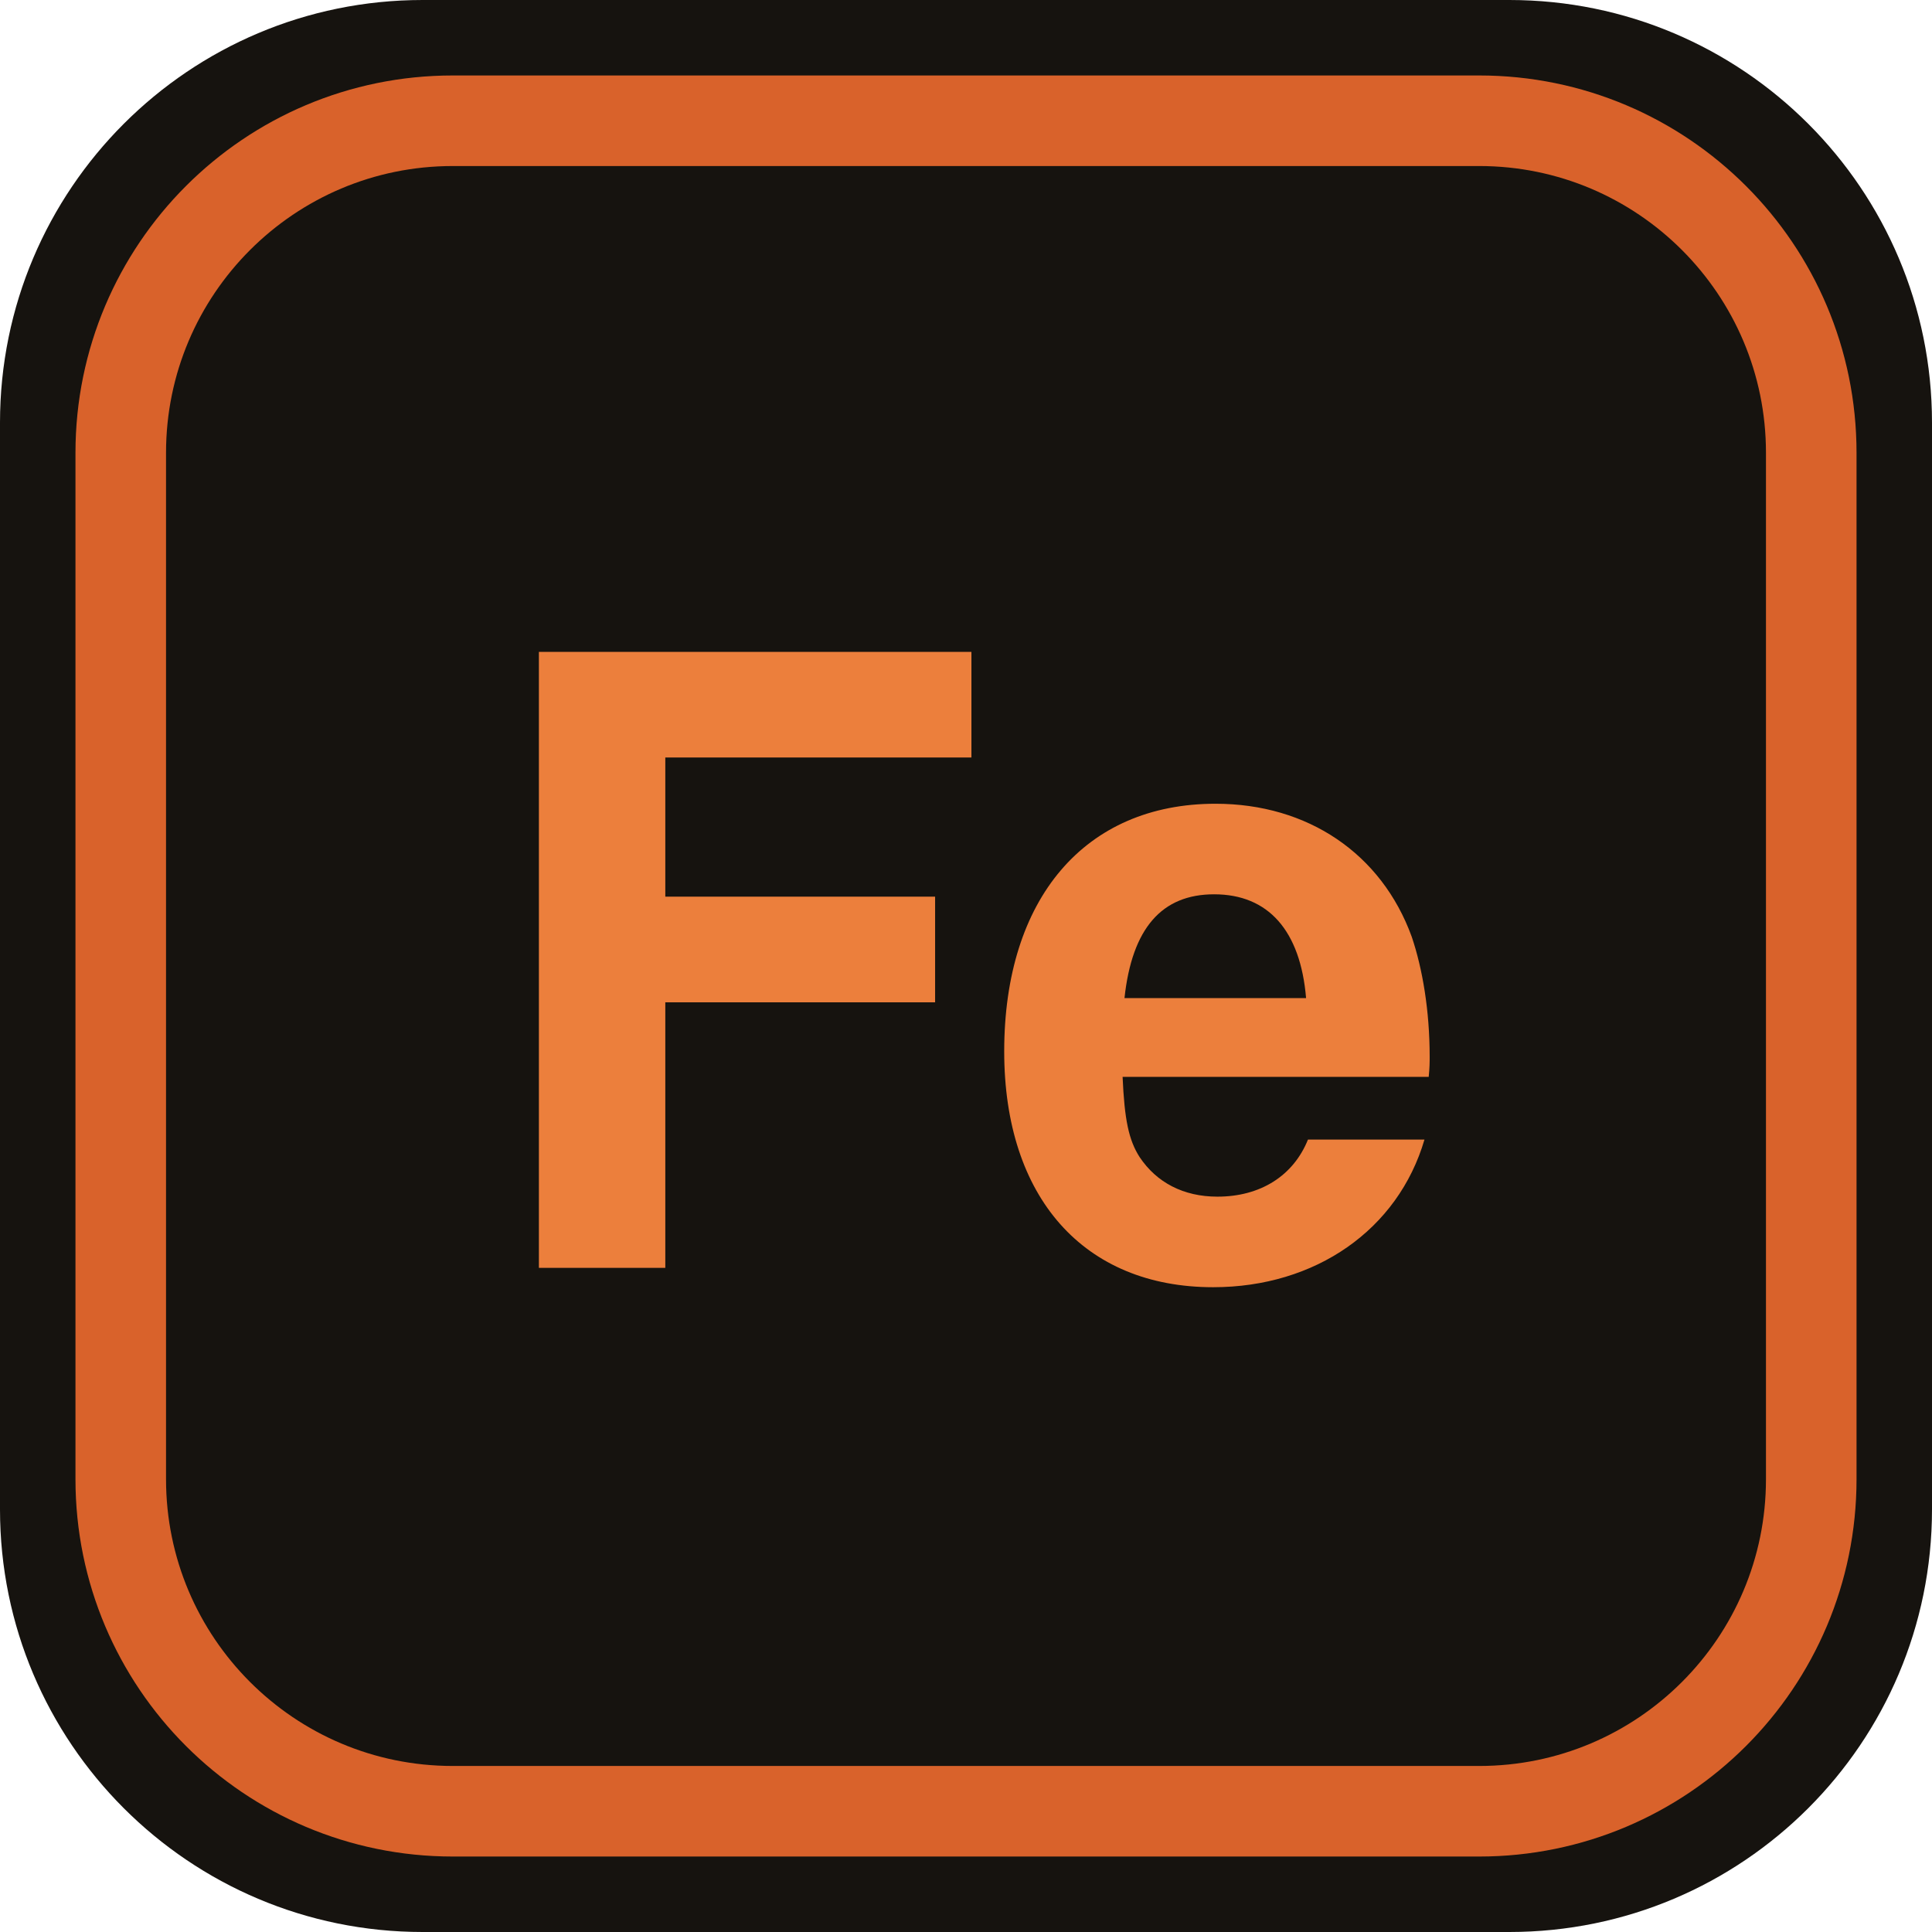
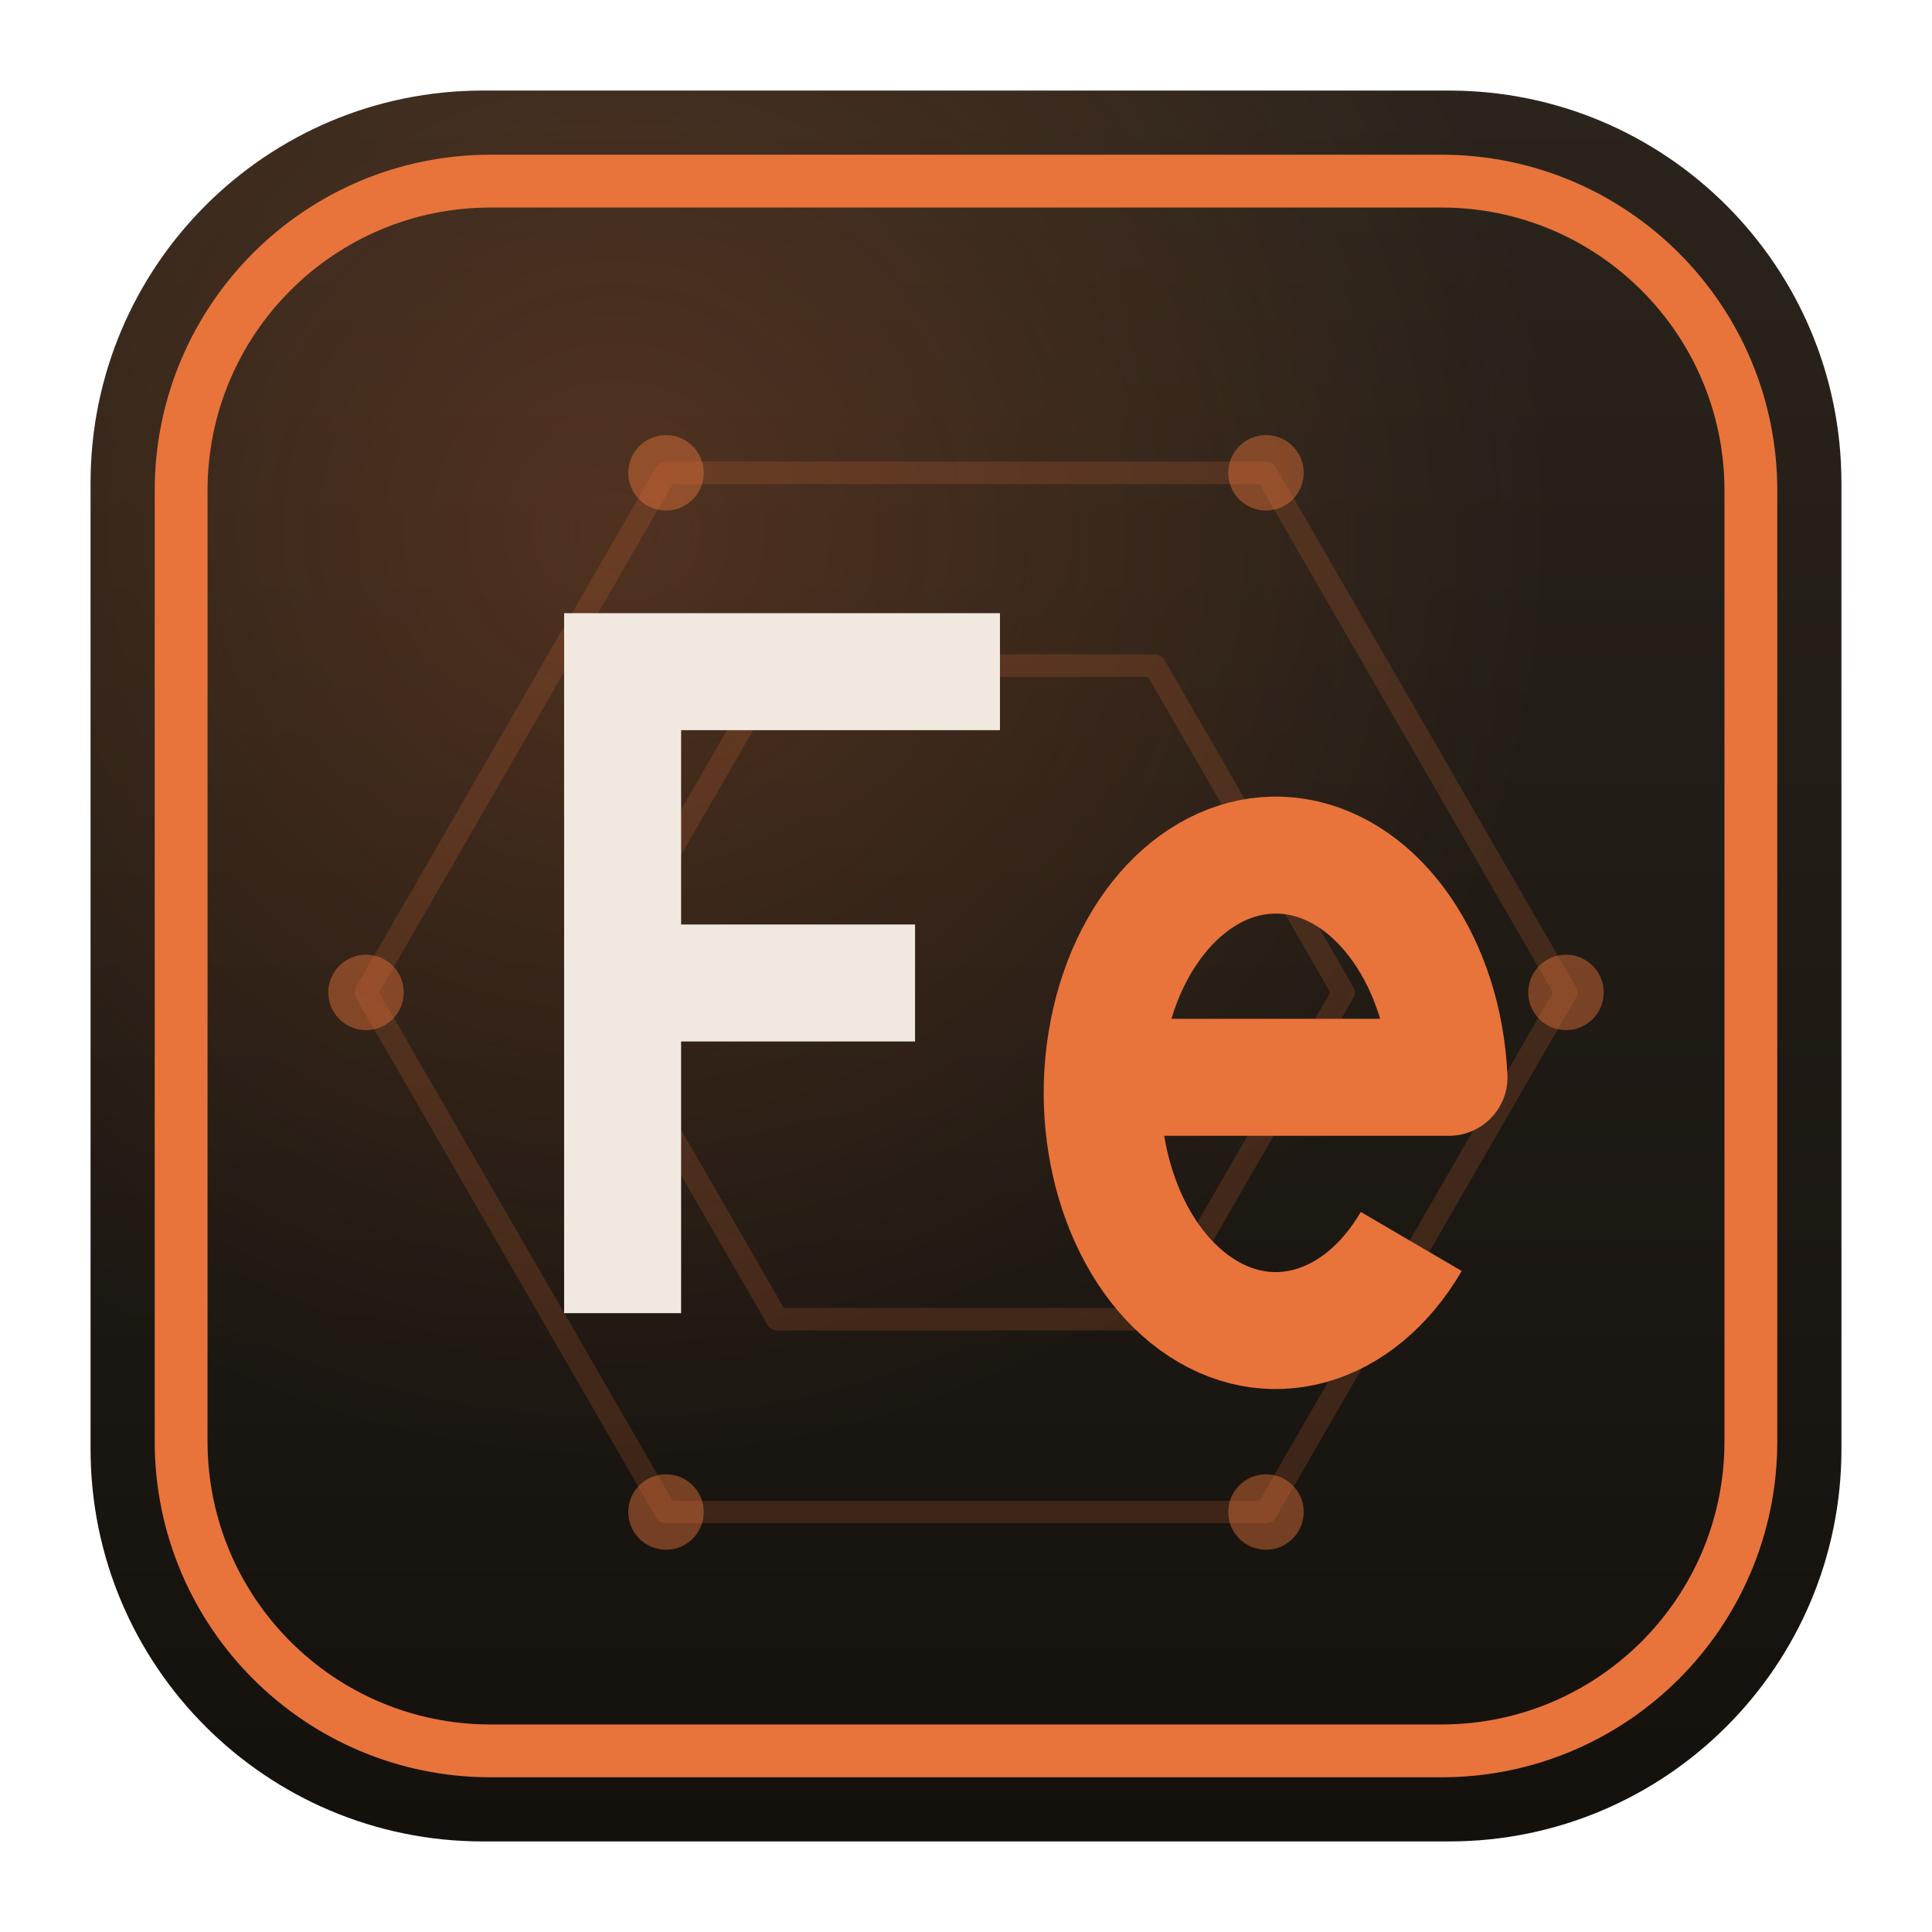
- <svg xmlns="http://www.w3.org/2000/svg" viewBox="0 0 64 64">
-   <rect width="64" height="64" rx="14" fill="#16130f" />
-   <rect x="4" y="4" width="56" height="56" rx="11" fill="none" stroke="#d9622b" stroke-width="3" />
-   <text x="32" y="42" text-anchor="middle" font-family="Helvetica, Arial, sans-serif" font-weight="700" font-size="28" fill="#ec7f3c">Fe</text>
+ <svg xmlns="http://www.w3.org/2000/svg" viewBox="0 0 1024 1024" width="1024" height="1024">
+   <defs>
+     <linearGradient id="ferrum-bg" x1="0" y1="0" x2="0" y2="1">
+       <stop offset="0" stop-color="#2b241c" />
+       <stop offset="1" stop-color="#14110d" />
+     </linearGradient>
+     <radialGradient id="ferrum-glow" cx="0.3" cy="0.25" r="0.9">
+       <stop offset="0" stop-color="#E8743B" stop-opacity="0.22" />
+       <stop offset="0.6" stop-color="#E8743B" stop-opacity="0" />
+     </radialGradient>
+   </defs>
+   <rect x="48" y="48" width="928" height="928" rx="208" fill="url(#ferrum-bg)" />
+   <rect x="48" y="48" width="928" height="928" rx="208" fill="url(#ferrum-glow)" />
+   <rect x="96" y="96" width="832" height="832" rx="164" fill="none" stroke="#E8743B" stroke-width="28" />
+   <g transform="translate(0 -34)">
+     <g fill="none" stroke="#E8743B" stroke-opacity="0.18" stroke-width="12" stroke-linejoin="round">
+       <polygon points="830.0,560.0 671.0,835.4 353.0,835.4 194.0,560.0 353.0,284.6 671.0,284.6" />
+       <polygon points="712.0,560.0 612.0,733.2 412.0,733.2 312.0,560.0 412.0,386.8 612.0,386.8" />
+     </g>
+     <g fill="#E8743B" fill-opacity="0.45">
+       <circle cx="830.0" cy="560.0" r="20" />
+       <circle cx="671.0" cy="835.4" r="20" />
+       <circle cx="353.0" cy="835.4" r="20" />
+       <circle cx="194.0" cy="560.0" r="20" />
+       <circle cx="353.0" cy="284.6" r="20" />
+       <circle cx="671.0" cy="284.6" r="20" />
+     </g>
+     <g fill="none" stroke="#f1e9df" stroke-width="62" stroke-linecap="butt" stroke-linejoin="miter">
+       <path d="M330 730 V390 H530" />
+       <path d="M330 555 H485" />
+     </g>
+     <g fill="none" stroke="#E8743B" stroke-width="62" stroke-linecap="butt" stroke-linejoin="round">
+       <path d="M584 605 H768 A92 126 0 1 0 748 692" />
+     </g>
+   </g>
</svg>
